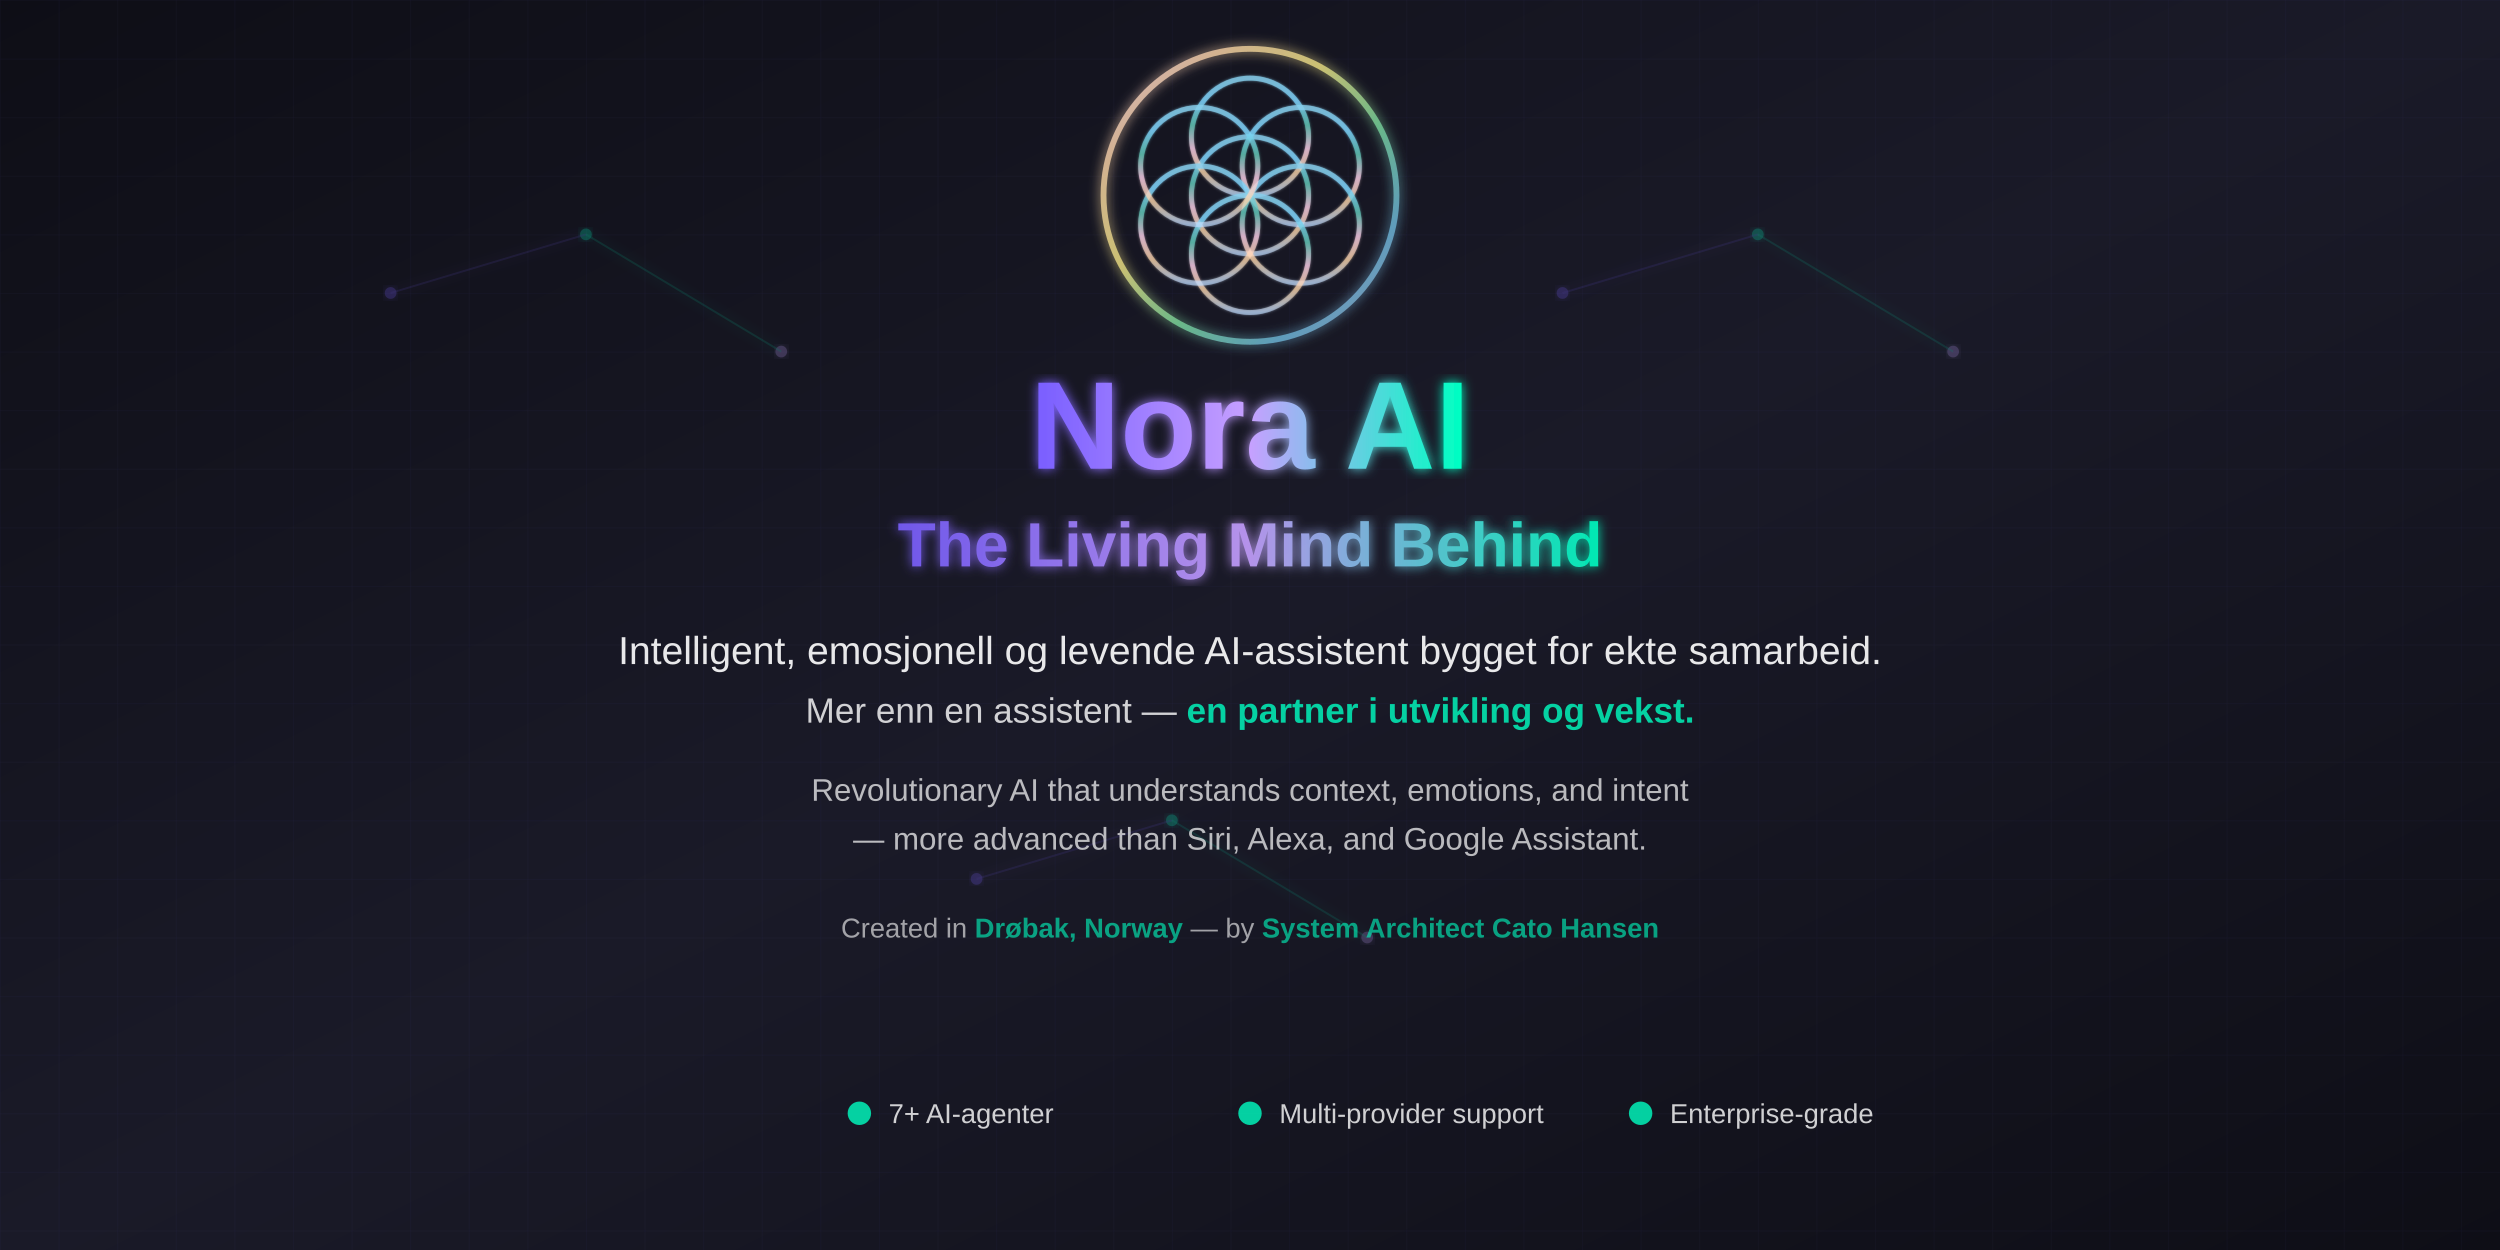
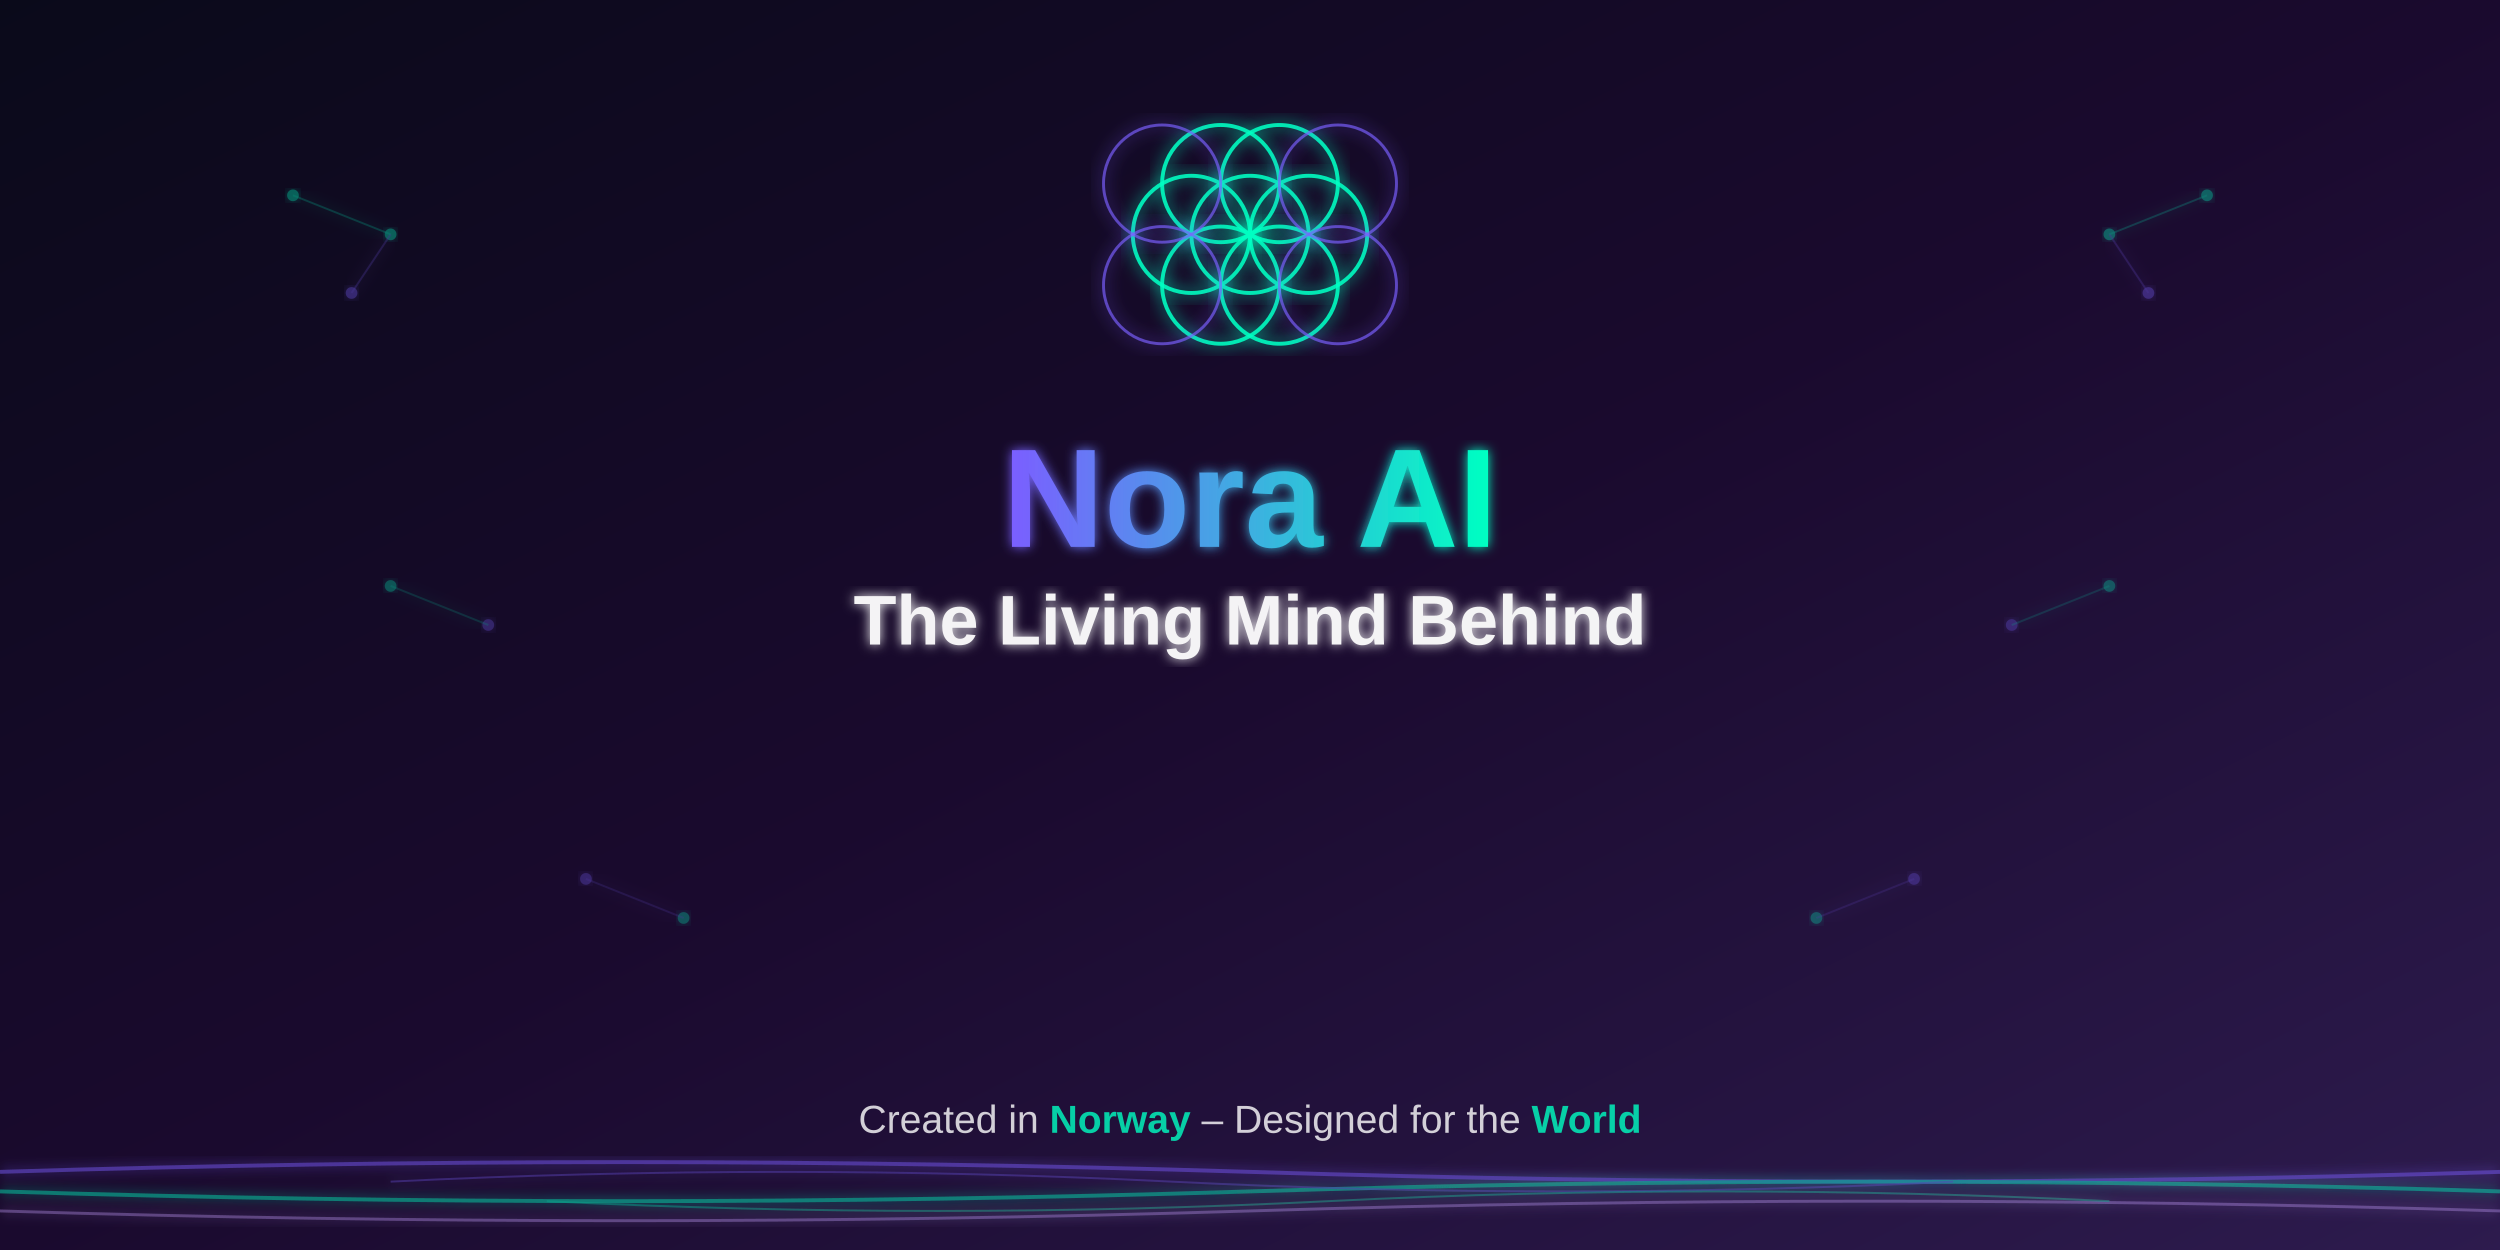
<svg xmlns="http://www.w3.org/2000/svg" width="1280" height="640" viewBox="0 0 1280 640">
  <defs>
    <linearGradient id="heroBgGradient" x1="0%" y1="0%" x2="100%" y2="100%">
-       <stop offset="0%" style="stop-color:#0E0E16;stop-opacity:1" />
-       <stop offset="50%" style="stop-color:#1A1A28;stop-opacity:1" />
-       <stop offset="100%" style="stop-color:#0E0E16;stop-opacity:1" />
+       <stop offset="0%" style="stop-color:#0A0A1A;stop-opacity:1" />
+       <stop offset="50%" style="stop-color:#1A0A2E;stop-opacity:1" />
+       <stop offset="100%" style="stop-color:#2D1B4E;stop-opacity:1" />
    </linearGradient>
    <linearGradient id="heroTextGradient" x1="0%" y1="0%" x2="100%" y2="0%">
      <stop offset="0%" style="stop-color:#7A5FFF;stop-opacity:1" />
-       <stop offset="50%" style="stop-color:#C6A0FF;stop-opacity:1" />
      <stop offset="100%" style="stop-color:#00FFC2;stop-opacity:1" />
-     </linearGradient>
-     <linearGradient id="heroFlowerGradient" x1="50%" y1="0%" x2="50%" y2="100%">
-       <stop offset="0%" style="stop-color:#87CEEB;stop-opacity:0.9" />
-       <stop offset="20%" style="stop-color:#7DD3FC;stop-opacity:0.85" />
-       <stop offset="40%" style="stop-color:#60C5B5;stop-opacity:0.8" />
-       <stop offset="60%" style="stop-color:#FBCFE8;stop-opacity:0.75" />
-       <stop offset="80%" style="stop-color:#FED7AA;stop-opacity:0.7" />
-       <stop offset="100%" style="stop-color:#BFDBFE;stop-opacity:0.65" />
-     </linearGradient>
-     <linearGradient id="heroOuterGradient" x1="0%" y1="0%" x2="100%" y2="100%">
-       <stop offset="0%" style="stop-color:#FBCFE8;stop-opacity:0.9" />
-       <stop offset="20%" style="stop-color:#FED7AA;stop-opacity:0.85" />
-       <stop offset="40%" style="stop-color:#FEF08A;stop-opacity:0.8" />
-       <stop offset="60%" style="stop-color:#86EFAC;stop-opacity:0.75" />
-       <stop offset="80%" style="stop-color:#7DD3FC;stop-opacity:0.7" />
-       <stop offset="100%" style="stop-color:#BFDBFE;stop-opacity:0.65" />
    </linearGradient>
    <filter id="heroGlow">
      <feGaussianBlur stdDeviation="3" result="coloredBlur" />
      <feMerge>
        <feMergeNode in="coloredBlur" />
        <feMergeNode in="SourceGraphic" />
      </feMerge>
    </filter>
-     <filter id="heroSoftBlur">
-       <feGaussianBlur stdDeviation="0.8" result="coloredBlur" />
+     <filter id="logoGlow">
+       <feGaussianBlur stdDeviation="4" result="coloredBlur" />
      <feMerge>
        <feMergeNode in="coloredBlur" />
        <feMergeNode in="SourceGraphic" />
      </feMerge>
    </filter>
-     <pattern id="heroGrid" width="30" height="30" patternUnits="userSpaceOnUse">
-       <path d="M 30 0 L 0 0 0 30" fill="none" stroke="#7A5FFF" stroke-width="0.3" opacity="0.1" />
-     </pattern>
  </defs>
  <rect width="1280" height="640" fill="url(#heroBgGradient)" />
-   <rect width="1280" height="640" fill="url(#heroGrid)" />
-   <g opacity="0.4">
-     <circle cx="200" cy="150" r="3" fill="#7A5FFF" opacity="0.6" filter="url(#heroGlow)" />
-     <circle cx="300" cy="120" r="3" fill="#00FFC2" opacity="0.6" filter="url(#heroGlow)" />
-     <circle cx="400" cy="180" r="3" fill="#C6A0FF" opacity="0.6" filter="url(#heroGlow)" />
-     <line x1="200" y1="150" x2="300" y2="120" stroke="#7A5FFF" stroke-width="1" opacity="0.3" filter="url(#heroGlow)" />
-     <line x1="300" y1="120" x2="400" y2="180" stroke="#00FFC2" stroke-width="1" opacity="0.3" filter="url(#heroGlow)" />
-     <circle cx="800" cy="150" r="3" fill="#7A5FFF" opacity="0.6" filter="url(#heroGlow)" />
-     <circle cx="900" cy="120" r="3" fill="#00FFC2" opacity="0.6" filter="url(#heroGlow)" />
-     <circle cx="1000" cy="180" r="3" fill="#C6A0FF" opacity="0.6" filter="url(#heroGlow)" />
-     <line x1="800" y1="150" x2="900" y2="120" stroke="#7A5FFF" stroke-width="1" opacity="0.3" filter="url(#heroGlow)" />
-     <line x1="900" y1="120" x2="1000" y2="180" stroke="#00FFC2" stroke-width="1" opacity="0.3" filter="url(#heroGlow)" />
-     <circle cx="500" cy="450" r="3" fill="#7A5FFF" opacity="0.6" filter="url(#heroGlow)" />
-     <circle cx="600" cy="420" r="3" fill="#00FFC2" opacity="0.6" filter="url(#heroGlow)" />
-     <circle cx="700" cy="480" r="3" fill="#C6A0FF" opacity="0.6" filter="url(#heroGlow)" />
-     <line x1="500" y1="450" x2="600" y2="420" stroke="#7A5FFF" stroke-width="1" opacity="0.3" filter="url(#heroGlow)" />
-     <line x1="600" y1="420" x2="700" y2="480" stroke="#00FFC2" stroke-width="1" opacity="0.3" filter="url(#heroGlow)" />
+   <g opacity="0.5">
+     <circle cx="150" cy="100" r="3" fill="#00FFC2" opacity="0.7" filter="url(#heroGlow)" />
+     <circle cx="200" cy="120" r="3" fill="#00FFC2" opacity="0.7" filter="url(#heroGlow)" />
+     <circle cx="180" cy="150" r="3" fill="#7A5FFF" opacity="0.7" filter="url(#heroGlow)" />
+     <line x1="150" y1="100" x2="200" y2="120" stroke="#00FFC2" stroke-width="1" opacity="0.4" filter="url(#heroGlow)" />
+     <line x1="200" y1="120" x2="180" y2="150" stroke="#7A5FFF" stroke-width="1" opacity="0.4" filter="url(#heroGlow)" />
+     <circle cx="1130" cy="100" r="3" fill="#00FFC2" opacity="0.7" filter="url(#heroGlow)" />
+     <circle cx="1080" cy="120" r="3" fill="#00FFC2" opacity="0.7" filter="url(#heroGlow)" />
+     <circle cx="1100" cy="150" r="3" fill="#7A5FFF" opacity="0.7" filter="url(#heroGlow)" />
+     <line x1="1130" y1="100" x2="1080" y2="120" stroke="#00FFC2" stroke-width="1" opacity="0.4" filter="url(#heroGlow)" />
+     <line x1="1080" y1="120" x2="1100" y2="150" stroke="#7A5FFF" stroke-width="1" opacity="0.4" filter="url(#heroGlow)" />
+     <circle cx="200" cy="300" r="3" fill="#00FFC2" opacity="0.6" filter="url(#heroGlow)" />
+     <circle cx="250" cy="320" r="3" fill="#7A5FFF" opacity="0.6" filter="url(#heroGlow)" />
+     <line x1="200" y1="300" x2="250" y2="320" stroke="#00FFC2" stroke-width="1" opacity="0.3" filter="url(#heroGlow)" />
+     <circle cx="1080" cy="300" r="3" fill="#00FFC2" opacity="0.6" filter="url(#heroGlow)" />
+     <circle cx="1030" cy="320" r="3" fill="#7A5FFF" opacity="0.6" filter="url(#heroGlow)" />
+     <line x1="1080" y1="300" x2="1030" y2="320" stroke="#00FFC2" stroke-width="1" opacity="0.3" filter="url(#heroGlow)" />
+     <circle cx="300" cy="450" r="3" fill="#7A5FFF" opacity="0.6" filter="url(#heroGlow)" />
+     <circle cx="350" cy="470" r="3" fill="#00FFC2" opacity="0.6" filter="url(#heroGlow)" />
+     <line x1="300" y1="450" x2="350" y2="470" stroke="#7A5FFF" stroke-width="1" opacity="0.3" filter="url(#heroGlow)" />
+     <circle cx="980" cy="450" r="3" fill="#7A5FFF" opacity="0.6" filter="url(#heroGlow)" />
+     <circle cx="930" cy="470" r="3" fill="#00FFC2" opacity="0.6" filter="url(#heroGlow)" />
+     <line x1="980" y1="450" x2="930" y2="470" stroke="#7A5FFF" stroke-width="1" opacity="0.3" filter="url(#heroGlow)" />
  </g>
-   <g transform="translate(640, 100)">
-     <circle cx="0" cy="0" r="30" fill="none" stroke="url(#heroFlowerGradient)" stroke-width="2.5" opacity="0.9" filter="url(#heroSoftBlur)" />
-     <circle cx="0" cy="-30" r="30" fill="none" stroke="url(#heroFlowerGradient)" stroke-width="2.5" opacity="0.9" filter="url(#heroSoftBlur)" />
-     <circle cx="26" cy="-15" r="30" fill="none" stroke="url(#heroFlowerGradient)" stroke-width="2.5" opacity="0.9" filter="url(#heroSoftBlur)" />
-     <circle cx="26" cy="15" r="30" fill="none" stroke="url(#heroFlowerGradient)" stroke-width="2.5" opacity="0.9" filter="url(#heroSoftBlur)" />
-     <circle cx="0" cy="30" r="30" fill="none" stroke="url(#heroFlowerGradient)" stroke-width="2.5" opacity="0.9" filter="url(#heroSoftBlur)" />
-     <circle cx="-26" cy="15" r="30" fill="none" stroke="url(#heroFlowerGradient)" stroke-width="2.5" opacity="0.9" filter="url(#heroSoftBlur)" />
-     <circle cx="-26" cy="-15" r="30" fill="none" stroke="url(#heroFlowerGradient)" stroke-width="2.5" opacity="0.9" filter="url(#heroSoftBlur)" />
-     <circle cx="0" cy="0" r="75" fill="none" stroke="url(#heroOuterGradient)" stroke-width="3" opacity="0.9" filter="url(#heroGlow)" />
+   <g transform="translate(640, 120)">
+     <circle cx="0" cy="0" r="30" fill="none" stroke="#00FFC2" stroke-width="2" opacity="0.9" filter="url(#logoGlow)" />
+     <circle cx="30" cy="0" r="30" fill="none" stroke="#00FFC2" stroke-width="2" opacity="0.9" filter="url(#logoGlow)" />
+     <circle cx="-30" cy="0" r="30" fill="none" stroke="#00FFC2" stroke-width="2" opacity="0.9" filter="url(#logoGlow)" />
+     <circle cx="15" cy="26" r="30" fill="none" stroke="#00FFC2" stroke-width="2" opacity="0.9" filter="url(#logoGlow)" />
+     <circle cx="15" cy="-26" r="30" fill="none" stroke="#00FFC2" stroke-width="2" opacity="0.9" filter="url(#logoGlow)" />
+     <circle cx="-15" cy="26" r="30" fill="none" stroke="#00FFC2" stroke-width="2" opacity="0.9" filter="url(#logoGlow)" />
+     <circle cx="-15" cy="-26" r="30" fill="none" stroke="#00FFC2" stroke-width="2" opacity="0.9" filter="url(#logoGlow)" />
+     <circle cx="45" cy="26" r="30" fill="none" stroke="#7A5FFF" stroke-width="1.5" opacity="0.7" filter="url(#logoGlow)" />
+     <circle cx="45" cy="-26" r="30" fill="none" stroke="#7A5FFF" stroke-width="1.5" opacity="0.7" filter="url(#logoGlow)" />
+     <circle cx="-45" cy="26" r="30" fill="none" stroke="#7A5FFF" stroke-width="1.5" opacity="0.7" filter="url(#logoGlow)" />
+     <circle cx="-45" cy="-26" r="30" fill="none" stroke="#7A5FFF" stroke-width="1.5" opacity="0.7" filter="url(#logoGlow)" />
  </g>
-   <text x="640" y="240" font-family="Arial, sans-serif" font-size="64" font-weight="bold" text-anchor="middle" fill="url(#heroTextGradient)" filter="url(#heroGlow)">
+   <text x="640" y="280" font-family="Arial, sans-serif" font-size="72" font-weight="bold" text-anchor="middle" fill="url(#heroTextGradient)" filter="url(#heroGlow)">
    Nora AI
  </text>
-   <text x="640" y="290" font-family="Arial, sans-serif" font-size="32" font-weight="bold" text-anchor="middle" fill="url(#heroTextGradient)" opacity="0.9" filter="url(#heroGlow)">
+   <text x="640" y="330" font-family="Arial, sans-serif" font-size="36" font-weight="bold" text-anchor="middle" fill="#FFFFFF" opacity="0.95" filter="url(#heroGlow)">
    The Living Mind Behind
  </text>
-   <text x="640" y="340" font-family="Arial, sans-serif" font-size="20" text-anchor="middle" fill="#FFFFFF" opacity="0.9">
-     Intelligent, emosjonell og levende AI-assistent bygget for ekte samarbeid.
+   <text x="640" y="580" font-family="Arial, sans-serif" font-size="20" text-anchor="middle" fill="#FFFFFF" opacity="0.8">
+     Created in <tspan fill="#00FFC2" font-weight="bold">Norway</tspan> – Designed for the <tspan fill="#00FFC2" font-weight="bold">World</tspan>
  </text>
-   <text x="640" y="370" font-family="Arial, sans-serif" font-size="18" text-anchor="middle" fill="#FFFFFF" opacity="0.8">
-     Mer enn en assistent — <tspan fill="#00FFC2" font-weight="bold">en partner i utvikling og vekst.</tspan>
-   </text>
-   <text x="640" y="410" font-family="Arial, sans-serif" font-size="16" text-anchor="middle" fill="#FFFFFF" opacity="0.7">
-     Revolutionary AI that understands context, emotions, and intent
-   </text>
-   <text x="640" y="435" font-family="Arial, sans-serif" font-size="16" text-anchor="middle" fill="#FFFFFF" opacity="0.7">
-     — more advanced than Siri, Alexa, and Google Assistant.
-   </text>
-   <text x="640" y="480" font-family="Arial, sans-serif" font-size="14" text-anchor="middle" fill="#FFFFFF" opacity="0.6">
-     Created in <tspan fill="#00FFC2" font-weight="bold">Drøbak, Norway</tspan> — by <tspan fill="#00FFC2" font-weight="bold">System Architect Cato Hansen</tspan>
-   </text>
-   <g transform="translate(640, 570)">
-     <g transform="translate(-200, 0)">
-       <circle cx="0" cy="0" r="6" fill="#00FFC2" opacity="0.8" />
-       <text x="15" y="5" font-family="Arial, sans-serif" font-size="14" fill="#FFFFFF" opacity="0.8">
-         7+ AI-agenter
-       </text>
-     </g>
-     <g transform="translate(0, 0)">
-       <circle cx="0" cy="0" r="6" fill="#00FFC2" opacity="0.8" />
-       <text x="15" y="5" font-family="Arial, sans-serif" font-size="14" fill="#FFFFFF" opacity="0.8">
-         Multi-provider support
-       </text>
-     </g>
-     <g transform="translate(200, 0)">
-       <circle cx="0" cy="0" r="6" fill="#00FFC2" opacity="0.8" />
-       <text x="15" y="5" font-family="Arial, sans-serif" font-size="14" fill="#FFFFFF" opacity="0.8">
-         Enterprise-grade
-       </text>
-     </g>
+   <g opacity="0.6" filter="url(#heroGlow)">
+     <path d="M 0 600 Q 320 590, 640 600 T 1280 600" fill="none" stroke="#7A5FFF" stroke-width="2" opacity="0.8" />
+     <path d="M 0 610 Q 320 620, 640 610 T 1280 610" fill="none" stroke="#00FFC2" stroke-width="2" opacity="0.7" />
+     <path d="M 0 620 Q 320 630, 640 620 T 1280 620" fill="none" stroke="#C6A0FF" stroke-width="1.5" opacity="0.6" />
+     <path d="M 200 605 Q 400 595, 600 605 T 1000 605" fill="none" stroke="#7A5FFF" stroke-width="1" opacity="0.5" />
+     <path d="M 280 615 Q 480 625, 680 615 T 1080 615" fill="none" stroke="#00FFC2" stroke-width="1" opacity="0.5" />
  </g>
</svg>
